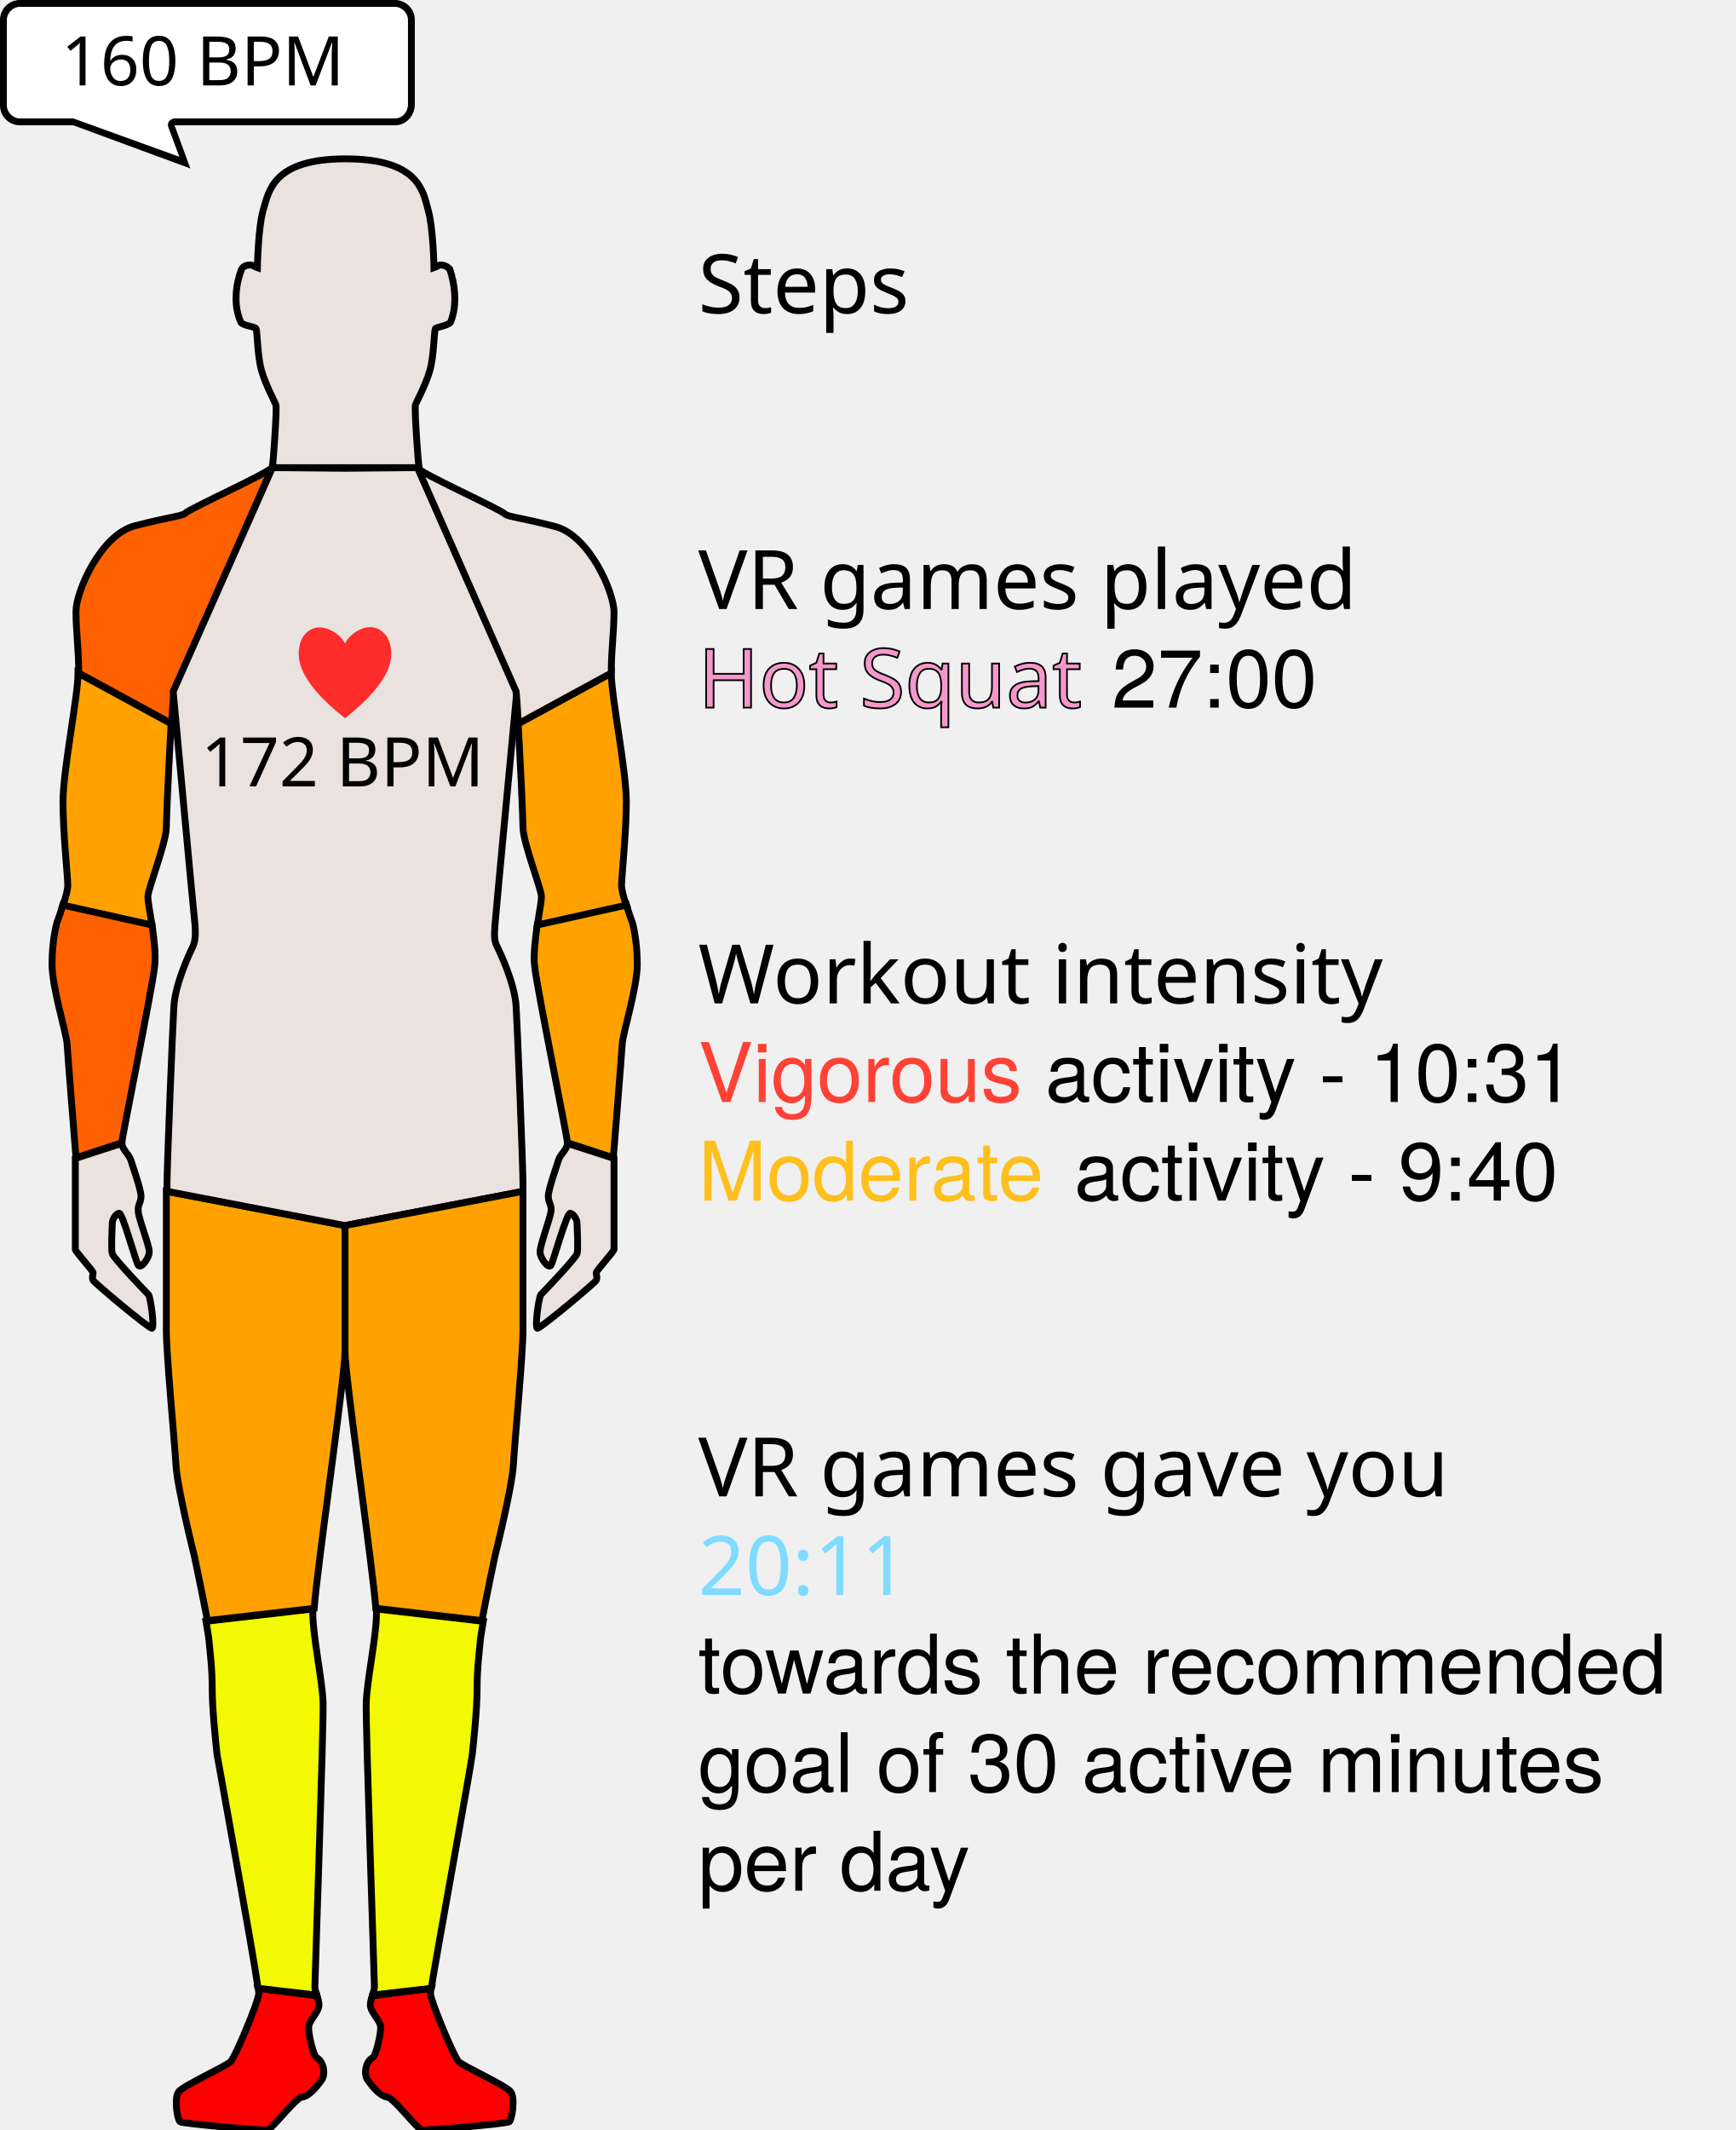
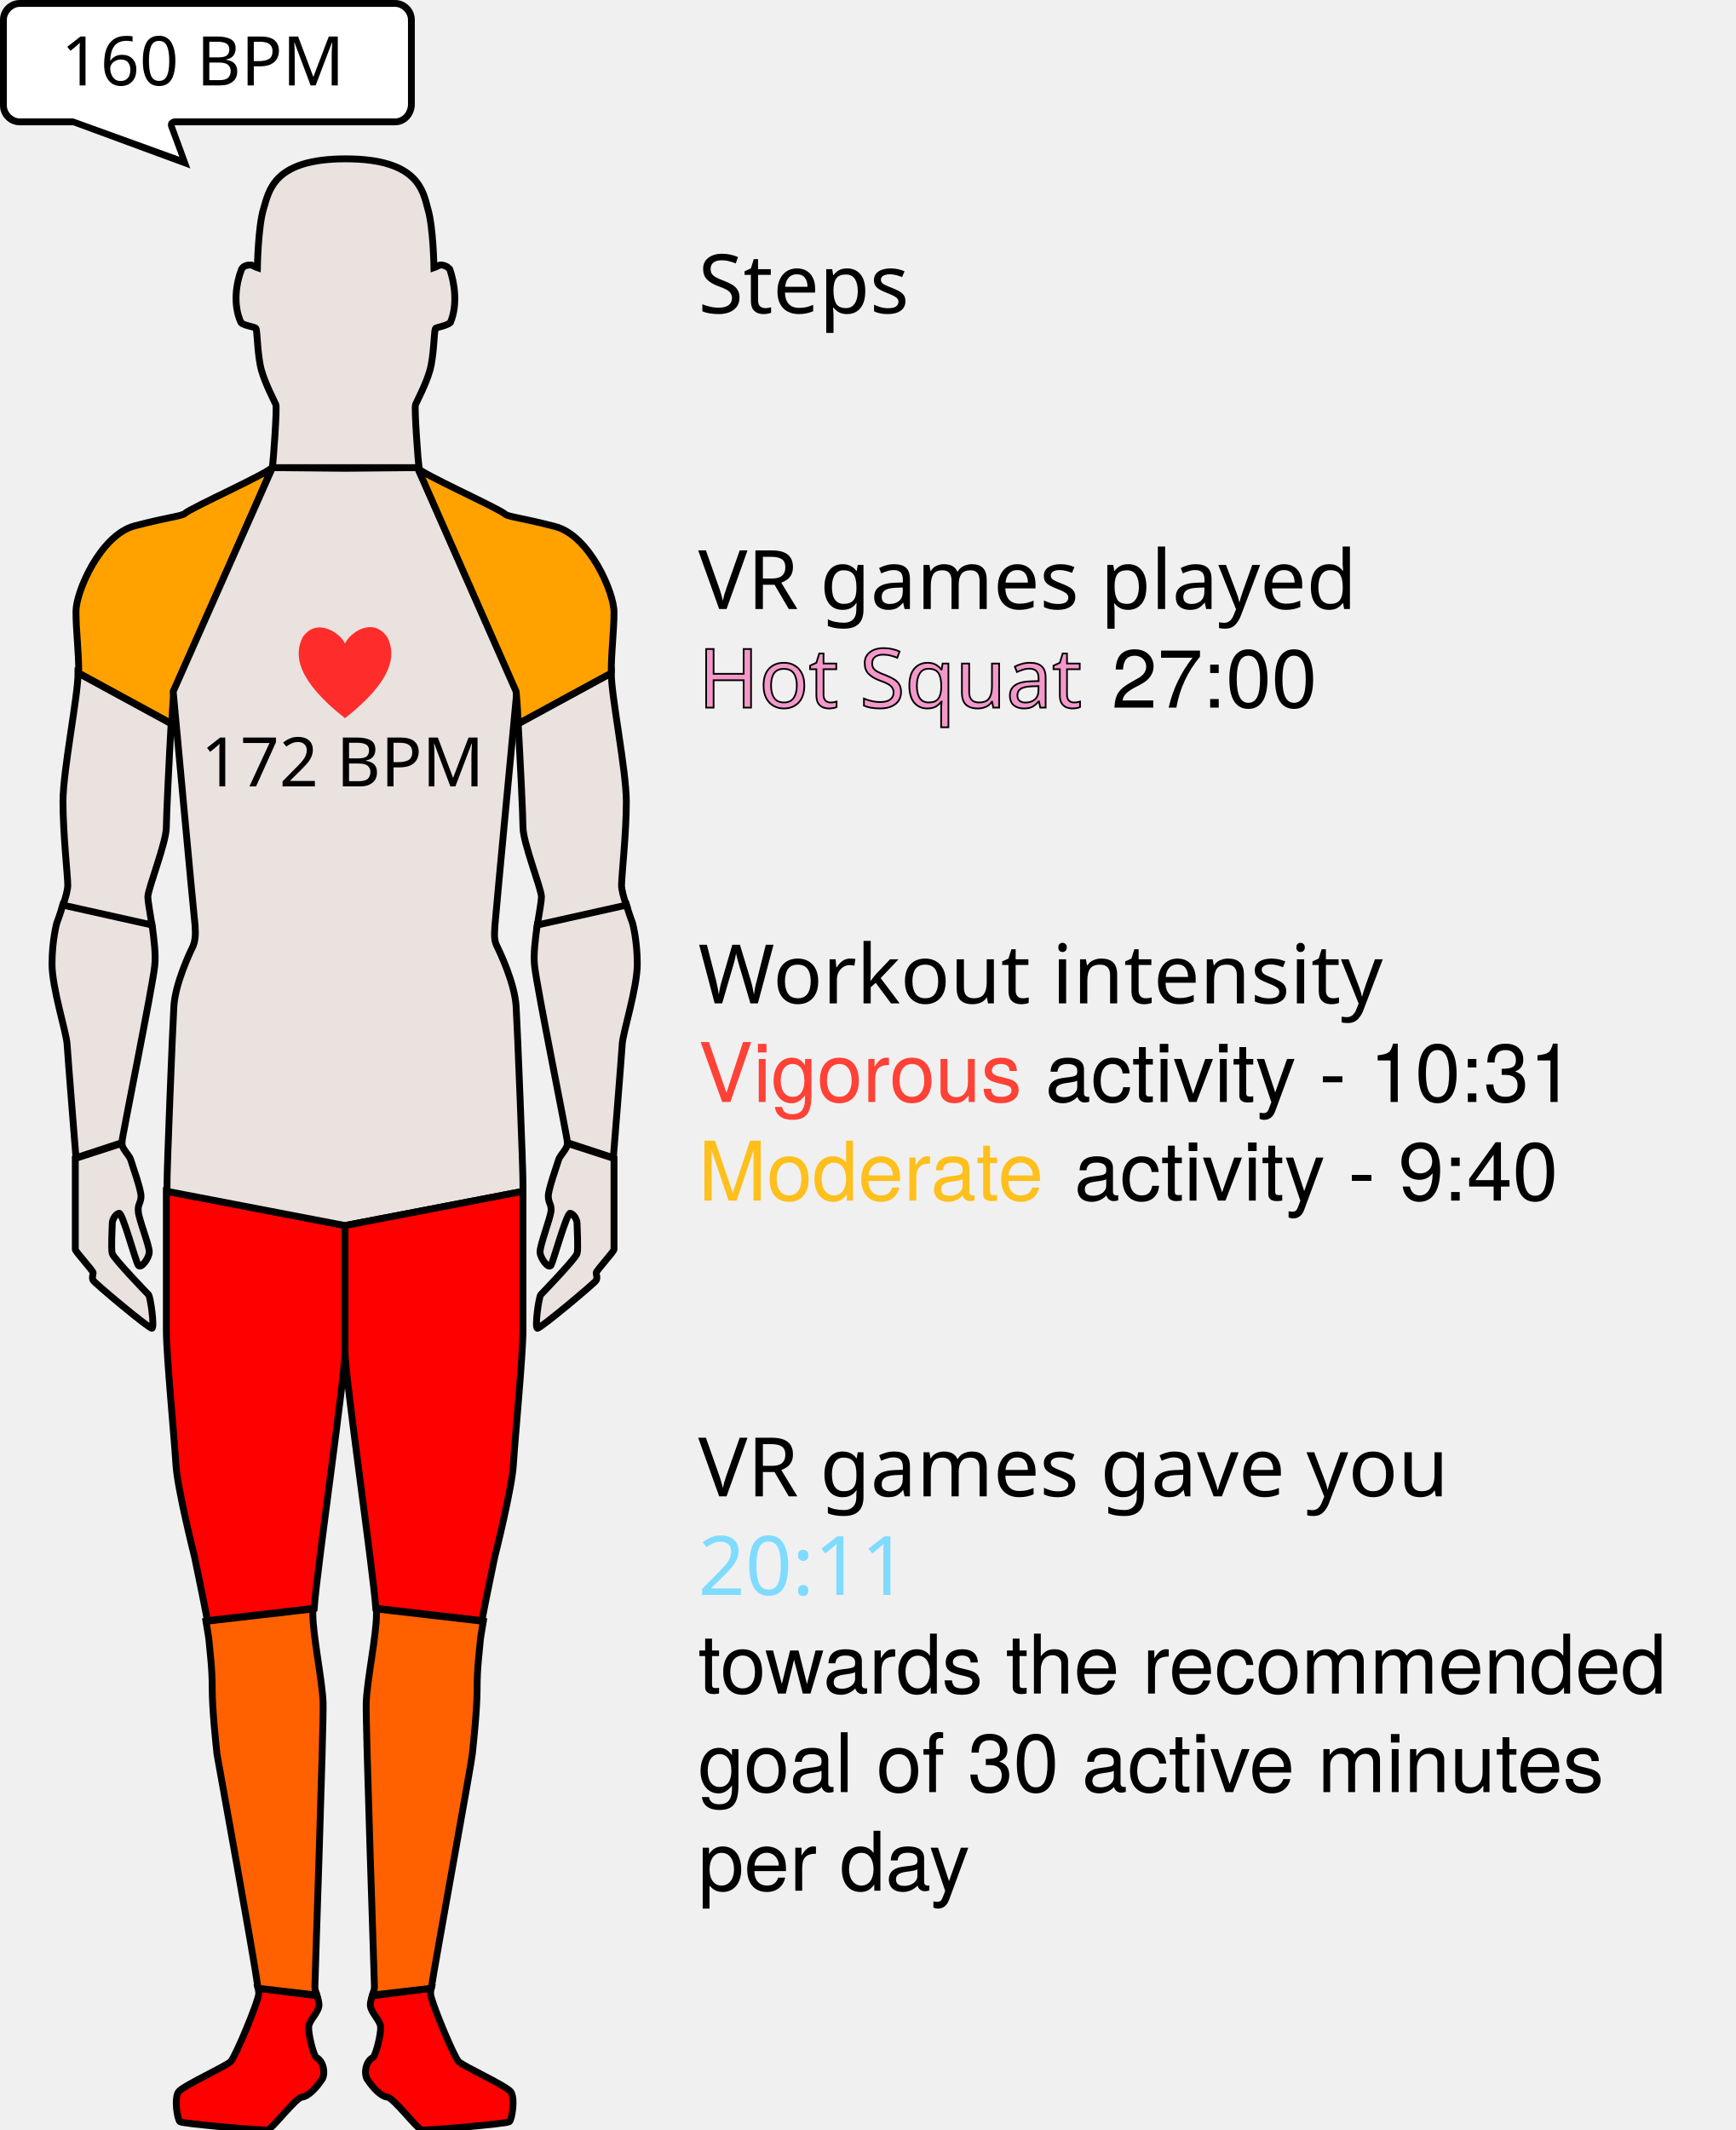
<svg xmlns="http://www.w3.org/2000/svg" version="1.1" id="Layer_1" x="0px" y="0px" viewBox="0 0 253.6 311.1" style="enable-background:new 0 0 253.6 311.1;" xml:space="preserve">
  <style type="text/css">
	.st0{fill:#FE0000;stroke:#000000;stroke-miterlimit:10;}
- 	.st1{fill:#F2F900;stroke:#000000;stroke-miterlimit:10;}
- 	.st2{fill:#FFA200;stroke:#000000;stroke-miterlimit:10;}
- 	.st3{fill:#FF6100;stroke:#000000;stroke-miterlimit:10;}
- 	.st4{fill:#EAE2DF;stroke:#000000;stroke-miterlimit:10;}
- 	.st5{fill:#FF2C2C;}
- 	.st6{fill:#FFFFFF;}
- 	.st7{font-family:'HelveticaNeue-Bold';}
- 	.st8{font-size:10px;}
- 	.st9{font-size:12px;}
- 	.st10{fill:#F498CA;stroke:#000000;stroke-width:0.25;stroke-miterlimit:10;}
- 	.st11{fill:#F012BE;}
- 	.st12{font-family:'HelveticaNeue';}
- 	.st13{fill:#FF4136;}
- 	.st14{fill:#FFBF1C;}
- 	.st15{fill:#7FDBFF;}
+ 	.st1{fill:#FF6100;stroke:#000000;stroke-miterlimit:10;}
+ 	.st2{fill:#EAE2DF;stroke:#000000;stroke-miterlimit:10;}
+ 	.st3{fill:#FFA200;stroke:#000000;stroke-miterlimit:10;}
+ 	.st4{fill:#FF2C2C;}
+ 	.st5{fill:#FFFFFF;}
+ 	.st6{font-family:'HelveticaNeue-Bold';}
+ 	.st7{font-size:10px;}
+ 	.st8{font-size:12px;}
+ 	.st9{fill:#F498CA;stroke:#000000;stroke-width:0.25;stroke-miterlimit:10;}
+ 	.st10{fill:#F012BE;}
+ 	.st11{font-family:'HelveticaNeue';}
+ 	.st12{fill:#FF4136;}
+ 	.st13{fill:#FFBF1C;}
+ 	.st14{fill:#7FDBFF;}
</style>
  <g>
    <path class="st0" d="M37.7,290.4c0.1,0.4,0.1,0.7,0.1,0.8c0,1-3.4,9.2-4.1,9.9c-0.7,0.7-6.9,3.5-7.6,4.4s-0.2,4.1,0.2,4.4   c0.5,0.3,12.1,1.3,12.8,1.2c0.7-0.2,4.1-4.7,5-4.8c1-0.1,2.2-1.5,2.8-2.4c0.7-0.7,0.5-2.8-0.7-3.4c-0.4-0.3-1.2-3.5-1.1-4.5   c0.1-1,1.5-2.1,1.5-3.2c0-0.5-0.2-0.9-0.3-1.3L37.7,290.4z" />
    <path class="st1" d="M37.7,290.4l8.6,1c-0.1-0.4-0.3-0.7-0.3-1.2c0-1,1.3-38.3,1.2-41.5s-1.5-9.8-1.5-13c0-0.2,0-0.4,0-0.7   l-15.6,1.8l0,0c0.2,1.1,0.3,2,0.4,2.5c0.2,2.2,0.5,4.3,0.5,7.3s0.5,7.7,0.7,9.6C32,258,37,285.3,37.7,290.4" />
-     <path class="st2" d="M24.3,174c0,4.4,0,17.1,0,20.3c0,3.6,1.2,16.1,1.4,19.6c0.2,3.5,2.7,13.4,2.7,13.4s1.2,5.7,1.9,9.4l15.6-1.8   c0.4-5.7,4.5-33.9,4.5-37.5c0-3.8,0-18.4,0-18.4L24.3,174z" />
-     <path class="st3" d="M11.1,169.1c0,0-1.2-14.9-1.3-16.6c-0.1-1.7-2.2-8.2-2.2-11.7s0.7-6,0.7-6s0.5-1.3,0.9-2.7l13,2.9   c0.3,2.1,0.6,4.5,0.4,6.1c-0.3,3-4.8,25.1-4.8,25.8L11.1,169.1z" />
-     <path class="st4" d="M17.8,167c0,0.8,1.1,1.7,1.3,2.4s1.5,4.3,1.5,5.3s-0.5,1.2-0.4,2.2c0,1,1.7,5.2,1.6,6c0,0.8-1.2,2.5-1.6,1.9   s-2.3-7.7-2.8-7.6c-0.5,0.1-1,0.9-1,1.5s-0.2,3.8,0,4.4c0.2,0.7,5,5.7,5.3,6c0.3,0.4,0.9,4.8,0.5,4.9s-8.5-6.7-8.6-7   c-0.2-0.4,0-0.8,0-1.1s-2.5-3-2.6-3.4c0-0.5,0-13.3,0-13.3L17.8,167z" />
+     <path class="st0" d="M24.3,174c0,4.4,0,17.1,0,20.3c0,3.6,1.2,16.1,1.4,19.6c0.2,3.5,2.7,13.4,2.7,13.4s1.2,5.7,1.9,9.4l15.6-1.8   c0.4-5.7,4.5-33.9,4.5-37.5c0-3.8,0-18.4,0-18.4L24.3,174z" />
+     <path class="st2" d="M11.1,169.1c0,0-1.2-14.9-1.3-16.6c-0.1-1.7-2.2-8.2-2.2-11.7s0.7-6,0.7-6s0.5-1.3,0.9-2.7l13,2.9   c0.3,2.1,0.6,4.5,0.4,6.1c-0.3,3-4.8,25.1-4.8,25.8L11.1,169.1z" />
+     <path class="st2" d="M17.8,167c0,0.8,1.1,1.7,1.3,2.4s1.5,4.3,1.5,5.3s-0.5,1.2-0.4,2.2c0,1,1.7,5.2,1.6,6c0,0.8-1.2,2.5-1.6,1.9   s-2.3-7.7-2.8-7.6c-0.5,0.1-1,0.9-1,1.5s-0.2,3.8,0,4.4c0.2,0.7,5,5.7,5.3,6c0.3,0.4,0.9,4.8,0.5,4.9s-8.5-6.7-8.6-7   c-0.2-0.4,0-0.8,0-1.1s-2.5-3-2.6-3.4c0-0.5,0-13.3,0-13.3L17.8,167z" />
    <path class="st2" d="M22.2,135.1c-0.3-1.9-0.6-3.5-0.6-4.1c0-1.2,2.7-7.9,2.7-10.2c0-1.5,0.4-9.8,0.7-15.1l-13.6-7.4   c0,3.4-2.2,14.2-2.2,18.8s0.7,10.9,0.7,12.2c0,0.6-0.3,1.8-0.7,2.9L22.2,135.1z" />
    <path class="st3" d="M11.5,98.3l13.6,7.4c0.1-2.7,0.3-4.7,0.3-4.7l14.4-32.8c-0.1,0.7-12,6-12.8,6.8c-0.5,0.4-2.3,0.5-7.3,1.8   s-8.6,9.6-8.6,12.5S11.5,94.9,11.5,98.3" />
-     <path class="st4" d="M25.3,101c0,0,3,32.6,3.2,34.2c0.1,1.5,0,2.2-0.3,3c-0.4,0.8-2.6,5.4-2.8,8.8c-0.2,3.4-1,23.5-1,25.8   c0,0.3,0,0.7,0,1.2l26,5l26-5c0-0.5,0-1,0-1.2c0-2.3-0.8-22.4-1-25.8c-0.2-3.4-2.4-8-2.8-8.8s-0.4-1.5-0.3-3s3.2-34.2,3.2-34.2   L61,68.3l-10.6,0.1l-10.6-0.1L25.3,101z" />
+     <path class="st2" d="M25.3,101c0,0,3,32.6,3.2,34.2c0.1,1.5,0,2.2-0.3,3c-0.4,0.8-2.6,5.4-2.8,8.8c-0.2,3.4-1,23.5-1,25.8   c0,0.3,0,0.7,0,1.2l26,5l26-5c0-0.5,0-1,0-1.2c0-2.3-0.8-22.4-1-25.8c-0.2-3.4-2.4-8-2.8-8.8s-0.4-1.5-0.3-3s3.2-34.2,3.2-34.2   L61,68.3l-10.6,0.1l-10.6-0.1L25.3,101z" />
    <path class="st0" d="M63,290.4c-0.1,0.4-0.1,0.7-0.1,0.8c0,1,3.4,9.2,4.1,9.9c0.7,0.7,6.9,3.5,7.6,4.4s0.2,4.1-0.2,4.4   c-0.5,0.3-12.1,1.3-12.8,1.2c-0.7-0.2-4.1-4.7-5-4.8c-1-0.1-2.2-1.5-2.8-2.4c-0.7-0.7-0.5-2.8,0.7-3.4c0.4-0.3,1.2-3.5,1.1-4.5   c-0.1-1-1.5-2.1-1.5-3.2c0-0.5,0.2-0.9,0.3-1.3L63,290.4z" />
    <path class="st1" d="M63,290.4l-8.6,1c0.1-0.4,0.3-0.7,0.3-1.2c0-1-1.3-38.3-1.2-41.5s1.5-9.8,1.5-13c0-0.2,0-0.4,0-0.7l15.6,1.8   l0,0c-0.2,1.1-0.3,2-0.4,2.5c-0.2,2.2-0.5,4.3-0.5,7.3s-0.5,7.7-0.7,9.6C68.8,258,63.8,285.3,63,290.4" />
-     <path class="st2" d="M76.4,174c0,4.4,0,17.1,0,20.3c0,3.6-1.2,16.1-1.4,19.6c-0.2,3.5-2.7,13.4-2.7,13.4s-1.2,5.7-1.9,9.4   l-15.5-1.8c-0.4-5.7-4.5-33.9-4.5-37.5c0-3.8,0-18.4,0-18.4L76.4,174z" />
+     <path class="st0" d="M76.4,174c0,4.4,0,17.1,0,20.3c0,3.6-1.2,16.1-1.4,19.6c-0.2,3.5-2.7,13.4-2.7,13.4s-1.2,5.7-1.9,9.4   l-15.5-1.8c-0.4-5.7-4.5-33.9-4.5-37.5c0-3.8,0-18.4,0-18.4L76.4,174z" />
    <path class="st2" d="M89.6,169.1c0,0,1.2-14.9,1.3-16.6c0.1-1.7,2.2-8.2,2.2-11.7s-0.7-6-0.7-6s-0.5-1.3-0.9-2.7l-13,2.9   c-0.3,2.1-0.6,4.5-0.4,6.1c0.3,3,4.8,25.1,4.8,25.8L89.6,169.1z" />
-     <path class="st4" d="M82.9,167c0,0.8-1.1,1.7-1.3,2.4s-1.5,4.3-1.5,5.3s0.5,1.2,0.4,2.2s-1.7,5.2-1.6,6c0,0.8,1.2,2.5,1.6,1.9   c0.3-0.5,2.3-7.7,2.8-7.6c0.5,0.1,1,0.9,1,1.5s0.2,3.8,0,4.4c-0.2,0.7-5,5.7-5.3,6c-0.3,0.4-0.9,4.8-0.5,4.9s8.5-6.7,8.6-7   c0.2-0.4,0-0.8,0-1.1s2.5-3,2.6-3.4c0-0.5,0-13.3,0-13.3L82.9,167z" />
+     <path class="st2" d="M82.9,167c0,0.8-1.1,1.7-1.3,2.4s-1.5,4.3-1.5,5.3s0.5,1.2,0.4,2.2s-1.7,5.2-1.6,6c0,0.8,1.2,2.5,1.6,1.9   c0.3-0.5,2.3-7.7,2.8-7.6c0.5,0.1,1,0.9,1,1.5s0.2,3.8,0,4.4c-0.2,0.7-5,5.7-5.3,6c-0.3,0.4-0.9,4.8-0.5,4.9s8.5-6.7,8.6-7   c0.2-0.4,0-0.8,0-1.1s2.5-3,2.6-3.4c0-0.5,0-13.3,0-13.3L82.9,167z" />
    <path class="st2" d="M78.5,135.1c0.3-1.9,0.6-3.5,0.6-4.1c0-1.2-2.7-7.9-2.7-10.2c0-1.5-0.4-9.8-0.7-15.1l13.6-7.4   c0,3.4,2.2,14.2,2.2,18.8s-0.7,10.9-0.7,12.2c0,0.6,0.3,1.8,0.7,2.9L78.5,135.1z" />
-     <path class="st4" d="M89.3,98.3l-13.6,7.4c-0.1-2.7-0.3-4.7-0.3-4.7L61,68.3c0.1,0.7,12,6,12.8,6.8c0.5,0.4,2.3,0.5,7.3,1.8   s8.6,9.6,8.6,12.5S89.3,94.9,89.3,98.3" />
-     <path class="st4" d="M39.8,68.3c0.1-0.7,0.7-8.7,0.5-9.2s-1.5-2.9-2.1-5s-0.6-5.7-0.8-6.1c-0.1-0.3-1.8-0.4-2.2-0.9   c-1.2-2.6-0.7-5.8,0.1-7.8c0.3-0.5,0.8-0.6,1.4-0.6c0.3,0.1,0.6,0.3,0.9,0.4c0,0,0.1-6,0.9-8.6c0.8-2.6,1.4-7.3,12-7.3   s11.3,4.7,12,7.3c0.8,2.6,0.9,8.6,0.9,8.6c0.3-0.1,0.6-0.3,0.9-0.4c0.6,0,1,0.2,1.4,0.6c0.7,2,1.2,5.2,0.1,7.8   c-0.5,0.5-2.1,0.7-2.2,0.9c-0.2,0.5-0.2,4-0.8,6.1s-1.9,4.5-2.1,5c-0.2,0.5,0.4,8.5,0.5,9.2H39.8z" />
-     <path class="st5" d="M50.4,94c-0.7-1.6-4.2-3.9-6.2-0.9c-1.3,2.6-0.8,6.3,6.2,11.8c7-5.5,7.5-9.2,6.2-11.8   C54.5,90,51.1,92.4,50.4,94z" />
+     <path class="st3" d="M89.3,98.3l-13.6,7.4c-0.1-2.7-0.3-4.7-0.3-4.7L61,68.3c0.1,0.7,12,6,12.8,6.8c0.5,0.4,2.3,0.5,7.3,1.8   s8.6,9.6,8.6,12.5S89.3,94.9,89.3,98.3" />
+     <path class="st2" d="M39.8,68.3c0.1-0.7,0.7-8.7,0.5-9.2s-1.5-2.9-2.1-5s-0.6-5.7-0.8-6.1c-0.1-0.3-1.8-0.4-2.2-0.9   c-1.2-2.6-0.7-5.8,0.1-7.8c0.3-0.5,0.8-0.6,1.4-0.6c0.3,0.1,0.6,0.3,0.9,0.4c0,0,0.1-6,0.9-8.6c0.8-2.6,1.4-7.3,12-7.3   s11.3,4.7,12,7.3c0.8,2.6,0.9,8.6,0.9,8.6c0.3-0.1,0.6-0.3,0.9-0.4c0.6,0,1,0.2,1.4,0.6c0.7,2,1.2,5.2,0.1,7.8   c-0.5,0.5-2.1,0.7-2.2,0.9c-0.2,0.5-0.2,4-0.8,6.1s-1.9,4.5-2.1,5c-0.2,0.5,0.4,8.5,0.5,9.2H39.8z" />
+     <path class="st4" d="M50.4,94c-0.7-1.6-4.2-3.9-6.2-0.9c-1.3,2.6-0.8,6.3,6.2,11.8c7-5.5,7.5-9.2,6.2-11.8   C54.5,90,51.1,92.4,50.4,94z" />
    <g>
-       <path class="st6" d="M10.9,17.8c-0.1,0-0.1,0-0.2,0H2.9c-1.3,0-2.4-1.1-2.4-2.4V2.9c0-1.3,1.1-2.4,2.4-2.4h54.8    c1.3,0,2.4,1.1,2.4,2.4v12.5c-0.1,1.4-1.1,2.4-2.4,2.4H25.5c-0.2,0-0.3,0.1-0.4,0.2S25,18.3,25,18.5l1.9,5.3L10.9,17.8z" />
+       <path class="st5" d="M10.9,17.8c-0.1,0-0.1,0-0.2,0H2.9c-1.3,0-2.4-1.1-2.4-2.4V2.9c0-1.3,1.1-2.4,2.4-2.4h54.8    c1.3,0,2.4,1.1,2.4,2.4v12.5c-0.1,1.4-1.1,2.4-2.4,2.4H25.5c-0.2,0-0.3,0.1-0.4,0.2S25,18.3,25,18.5l1.9,5.3L10.9,17.8z" />
      <path d="M57.7,1c1,0,1.9,0.9,1.9,1.9v12.5c-0.1,1.1-0.9,1.9-1.9,1.9H25.5c-0.3,0-0.6,0.2-0.8,0.4c-0.2,0.3-0.2,0.6-0.1,0.9    l1.6,4.3L11,17.4c-0.1,0-0.2-0.1-0.3-0.1H2.9c-1,0-1.9-0.9-1.9-1.9V2.9C1,1.9,1.9,1,2.9,1H57.7 M57.7,0H2.9C1.3,0,0,1.3,0,2.9    v12.5c0,1.6,1.3,2.9,2.9,2.9h7.8l17.1,6.3l-2.3-6.3h32.2c1.6,0,2.8-1.3,2.9-2.9V2.9C60.6,1.3,59.3,0,57.7,0L57.7,0z" />
    </g>
  </g>
-   <text transform="matrix(1 0 0 1 29.3588 114.8606)" class="st7 st8">172 BPM</text>
-   <text transform="matrix(1 0 0 1 8.9451 12.4736)" class="st7 st8">160 BPM</text>
-   <text transform="matrix(1 0 0 1 102 45.7501)" class="st7 st9">Steps</text>
-   <text transform="matrix(1 0 0 1 102 88.9501)" class="st7 st9">VR games played</text>
-   <text transform="matrix(1 0 0 1 102 103.3501)" class="st10 st7 st9">Hot Squat </text>
-   <text transform="matrix(1 0 0 1 149.1 103.3501)" class="st11 st12 st9"> </text>
-   <text transform="matrix(1 0 0 1 162.4 103.3501)" class="st12 st9">27:00</text>
-   <text transform="matrix(1 0 0 1 102 146.5501)" class="st7 st9">Workout intensity</text>
-   <text transform="matrix(1 0 0 1 102 160.9501)" class="st13 st12 st9">Vigorous </text>
-   <text transform="matrix(1 0 0 1 152.7 160.9501)" class="st12 st9">activity - 10:31</text>
-   <text transform="matrix(1 0 0 1 102 175.3501)" class="st14 st12 st9">Moderate</text>
-   <text transform="matrix(1 0 0 1 153.6 175.3501)" class="st12 st9"> activity - 9:40</text>
-   <text transform="matrix(1 0 0 1 102 218.5501)" class="st7 st9">VR games gave you</text>
-   <text transform="matrix(1 0 0 1 102 232.9501)" class="st15 st7 st9">20:11</text>
-   <text transform="matrix(1 0 0 1 102 247.3501)" class="st12 st9">towards the recommended</text>
-   <text transform="matrix(1 0 0 1 102 261.7501)" class="st12 st9">goal of 30 active minutes</text>
-   <text transform="matrix(1 0 0 1 102 276.1501)" class="st12 st9">per day</text>
+   <text transform="matrix(1 0 0 1 29.3588 114.8606)" class="st6 st7">172 BPM</text>
+   <text transform="matrix(1 0 0 1 8.9451 12.4736)" class="st6 st7">160 BPM</text>
+   <text transform="matrix(1 0 0 1 102 45.7501)" class="st6 st8">Steps</text>
+   <text transform="matrix(1 0 0 1 102 88.9501)" class="st6 st8">VR games played</text>
+   <text transform="matrix(1 0 0 1 102 103.3501)" class="st9 st6 st8">Hot Squat </text>
+   <text transform="matrix(1 0 0 1 149.1 103.3501)" class="st10 st11 st8"> </text>
+   <text transform="matrix(1 0 0 1 162.4 103.3501)" class="st11 st8">27:00</text>
+   <text transform="matrix(1 0 0 1 102 146.5501)" class="st6 st8">Workout intensity</text>
+   <text transform="matrix(1 0 0 1 102 160.9501)" class="st12 st11 st8">Vigorous </text>
+   <text transform="matrix(1 0 0 1 152.7 160.9501)" class="st11 st8">activity - 10:31</text>
+   <text transform="matrix(1 0 0 1 102 175.3501)" class="st13 st11 st8">Moderate</text>
+   <text transform="matrix(1 0 0 1 153.6 175.3501)" class="st11 st8"> activity - 9:40</text>
+   <text transform="matrix(1 0 0 1 102 218.5501)" class="st6 st8">VR games gave you</text>
+   <text transform="matrix(1 0 0 1 102 232.9501)" class="st14 st6 st8">20:11</text>
+   <text transform="matrix(1 0 0 1 102 247.3501)" class="st11 st8">towards the recommended</text>
+   <text transform="matrix(1 0 0 1 102 261.7501)" class="st11 st8">goal of 30 active minutes</text>
+   <text transform="matrix(1 0 0 1 102 276.1501)" class="st11 st8">per day</text>
</svg>
